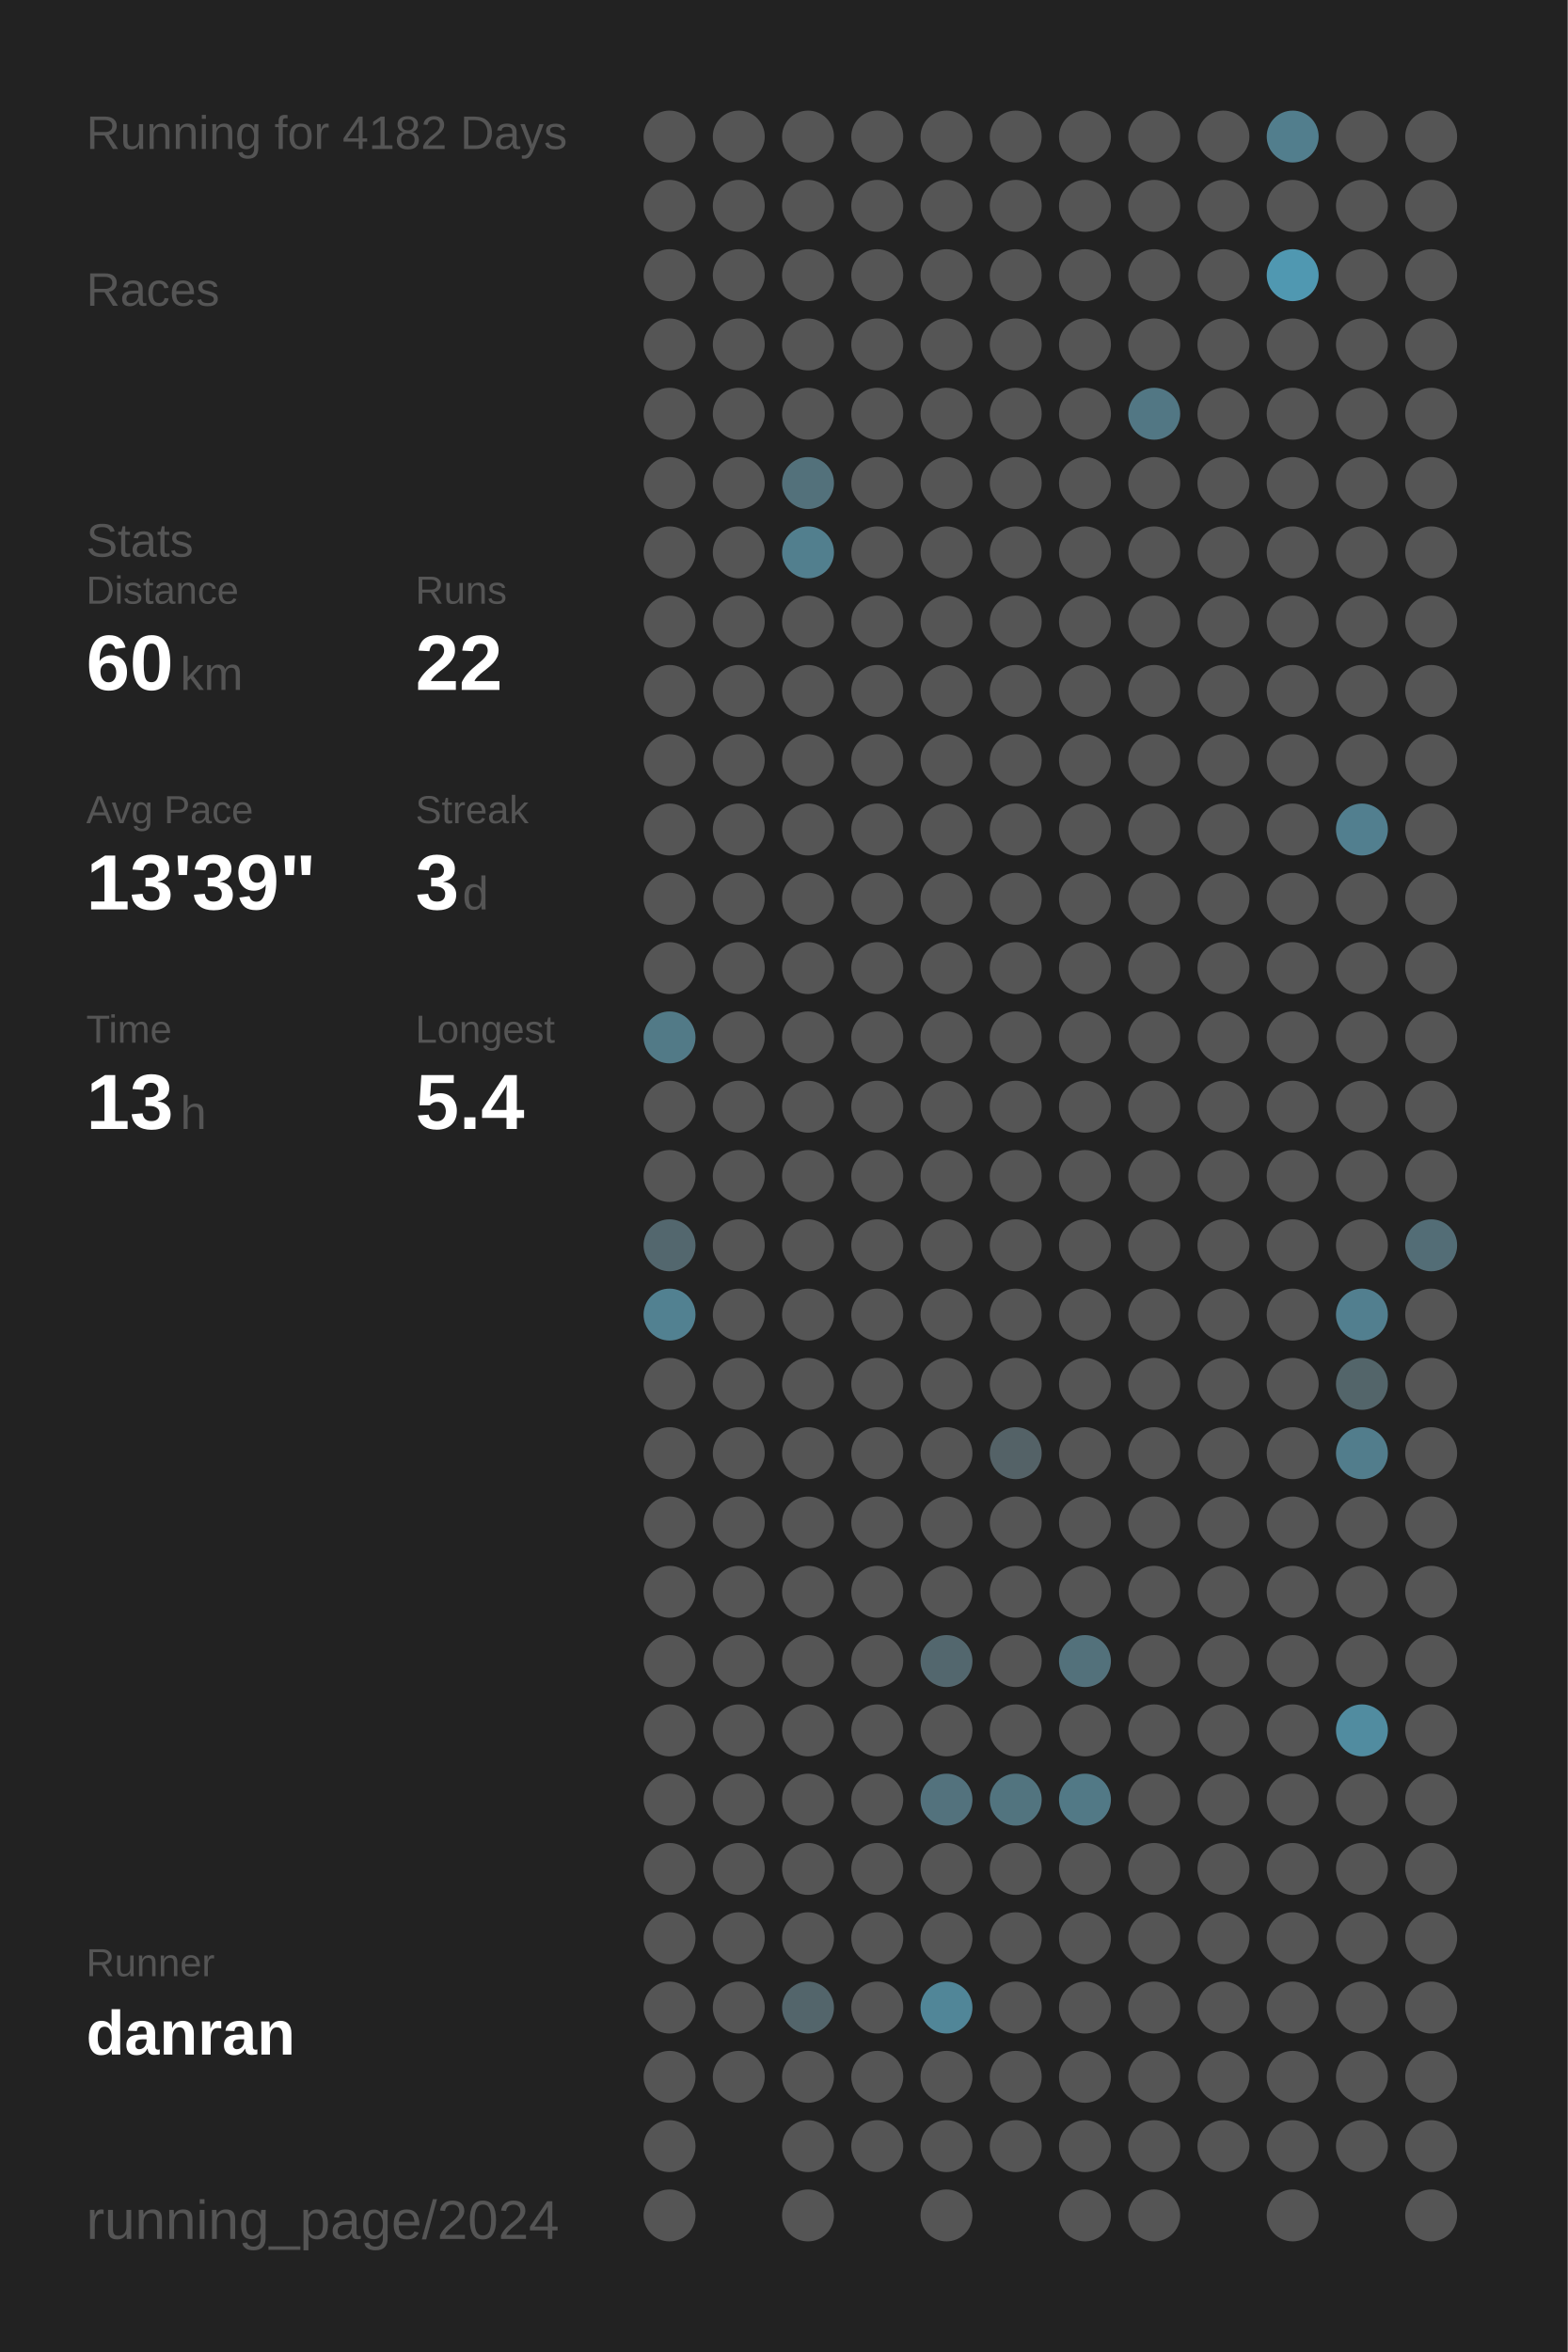
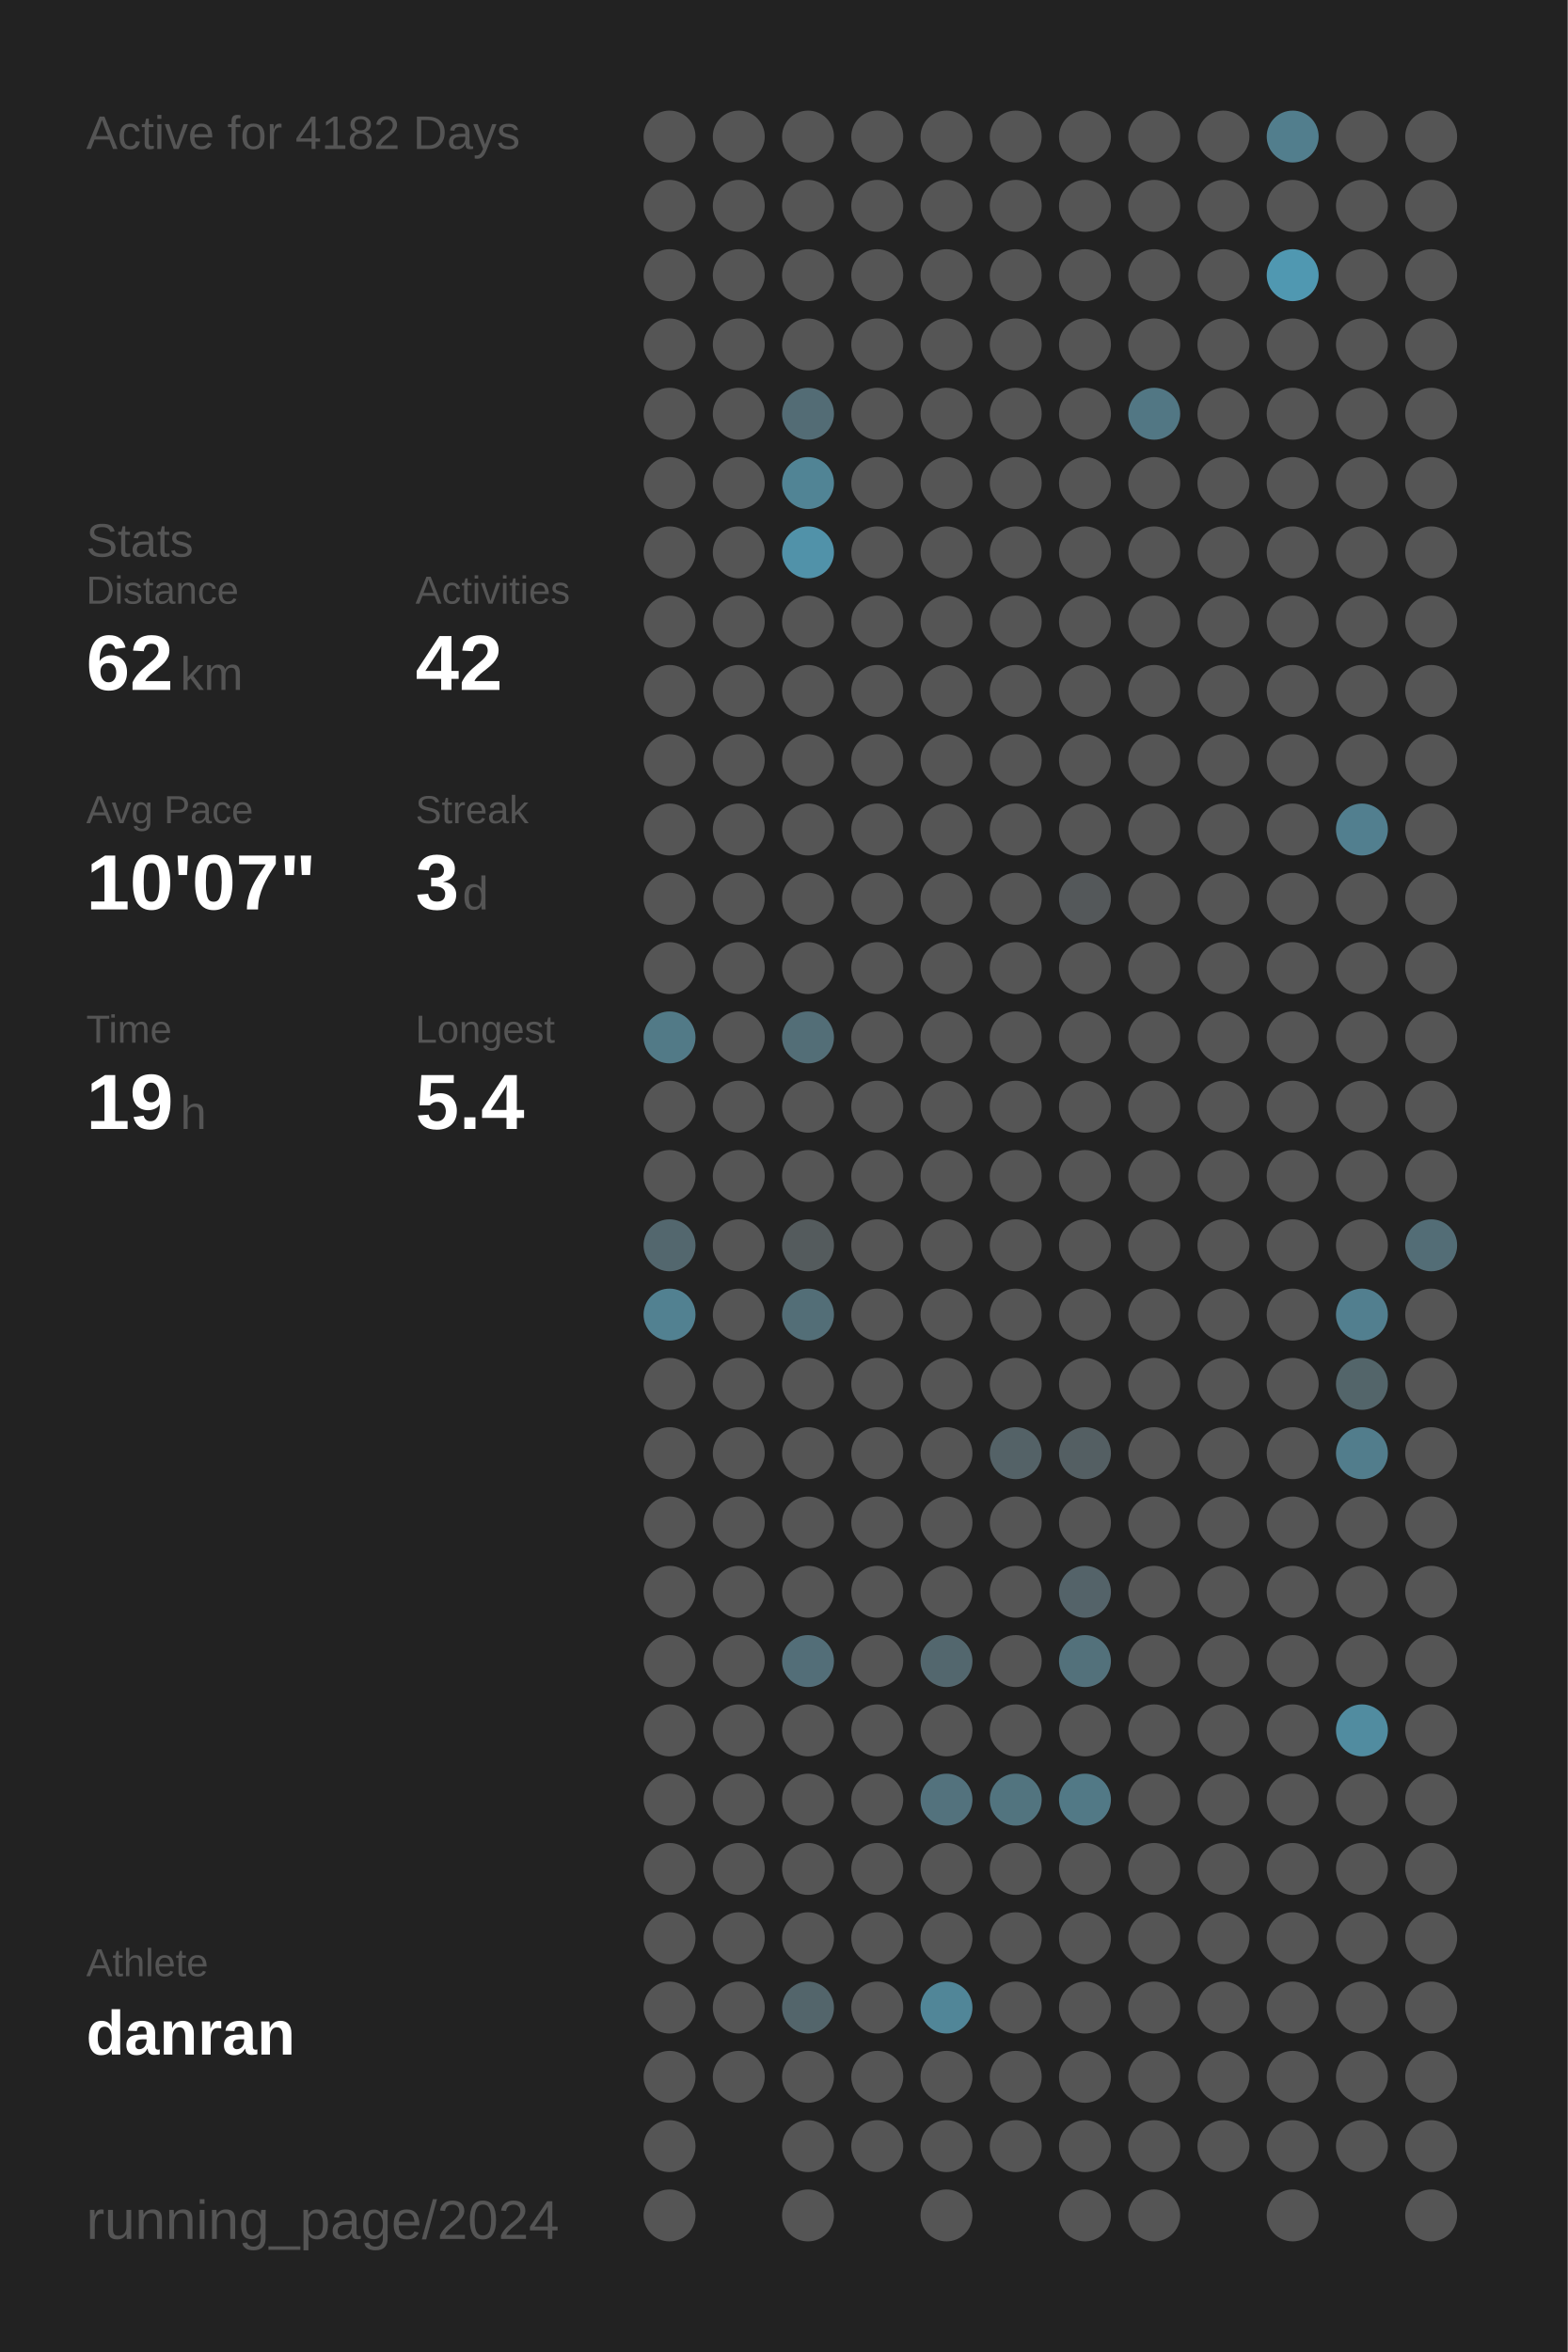
<svg xmlns="http://www.w3.org/2000/svg" baseProfile="full" height="300mm" version="1.1" viewBox="0,0,200,300" width="200mm">
  <defs />
  <rect fill="#222222" height="300" width="200" x="0" y="0" />
-   <text fill="#555555" style="font-size:6px; font-family:Arial;" x="11" y="19">Running for 4182 Days</text>
-   <text fill="#555555" style="font-size:6px; font-family:Arial;" x="11" y="39">Races</text>
+   <text fill="#555555" style="font-size:6px; font-family:Arial;" x="11" y="19">Active for 4182 Days</text>
  <text fill="#555555" style="font-size:6px; font-family:Arial;" x="11" y="71">Stats</text>
  <text fill="#555555" style="font-size:5px; font-family:Arial;" x="11" y="77">Distance</text>
-   <text fill="#FFFFFF" style="font-size:10px; font-family:Arial; font-weight:bold;" x="11" y="88">60</text>
+   <text fill="#FFFFFF" style="font-size:10px; font-family:Arial; font-weight:bold;" x="11" y="88">62</text>
  <text fill="#555555" style="font-size:6px; font-family:Arial;" x="23" y="88">km</text>
-   <text fill="#555555" style="font-size:5px; font-family:Arial;" x="53" y="77">Runs</text>
-   <text fill="#FFFFFF" style="font-size:10px; font-family:Arial; font-weight:bold;" x="53" y="88">22</text>
+   <text fill="#555555" style="font-size:5px; font-family:Arial;" x="53" y="77">Activities</text>
+   <text fill="#FFFFFF" style="font-size:10px; font-family:Arial; font-weight:bold;" x="53" y="88">42</text>
  <text fill="#555555" style="font-size:5px; font-family:Arial;" x="11" y="105">Avg Pace</text>
-   <text fill="#FFFFFF" style="font-size:10px; font-family:Arial; font-weight:bold;" x="11" y="116">13'39"</text>
+   <text fill="#FFFFFF" style="font-size:10px; font-family:Arial; font-weight:bold;" x="11" y="116">10'07"</text>
  <text fill="#555555" style="font-size:5px; font-family:Arial;" x="53" y="105">Streak</text>
  <text fill="#FFFFFF" style="font-size:10px; font-family:Arial; font-weight:bold;" x="53" y="116">3</text>
  <text fill="#555555" style="font-size:6px; font-family:Arial;" x="59" y="116">d</text>
  <text fill="#555555" style="font-size:5px; font-family:Arial;" x="11" y="133">Time</text>
-   <text fill="#FFFFFF" style="font-size:10px; font-family:Arial; font-weight:bold;" x="11" y="144">13</text>
+   <text fill="#FFFFFF" style="font-size:10px; font-family:Arial; font-weight:bold;" x="11" y="144">19</text>
  <text fill="#555555" style="font-size:6px; font-family:Arial;" x="23" y="144">h</text>
  <text fill="#555555" style="font-size:5px; font-family:Arial;" x="53" y="133">Longest</text>
  <text fill="#FFFFFF" style="font-size:10px; font-family:Arial; font-weight:bold;" x="53" y="144">5.4</text>
-   <text fill="#555555" style="font-size:5px; font-family:Arial;" x="11" y="252.065">Runner</text>
+   <text fill="#555555" style="font-size:5px; font-family:Arial;" x="11" y="252.065">Athlete</text>
  <text fill="#FFFFFF" style="font-size:8px; font-family:Arial; font-weight:bold;" x="11" y="262.065">danran</text>
  <text fill="#555555" style="font-size:7px; font-family:Arial;" x="11" y="285.581">running_page/2024</text>
  <circle cx="85.417" cy="17.419" fill="#555555" r="3.312" />
  <circle cx="85.417" cy="26.258" fill="#555555" r="3.312" />
  <circle cx="85.417" cy="35.097" fill="#555555" r="3.312" />
  <circle cx="85.417" cy="43.935" fill="#555555" r="3.312" />
  <circle cx="85.417" cy="52.774" fill="#555555" r="3.312" />
  <circle cx="85.417" cy="61.613" fill="#555555" r="3.312" />
  <circle cx="85.417" cy="70.452" fill="#555555" r="3.312" />
  <circle cx="85.417" cy="79.29" fill="#555555" r="3.312" />
  <circle cx="85.417" cy="88.129" fill="#555555" r="3.312" />
  <circle cx="85.417" cy="96.968" fill="#555555" r="3.312" />
  <circle cx="85.417" cy="105.806" fill="#555555" r="3.312" />
  <circle cx="85.417" cy="114.645" fill="#555555" r="3.312" />
  <circle cx="85.417" cy="123.484" fill="#555555" r="3.312" />
  <circle cx="85.417" cy="132.323" fill="#527a87" r="3.312" />
  <circle cx="85.417" cy="141.161" fill="#555555" r="3.312" />
  <circle cx="85.417" cy="150" fill="#555555" r="3.312" />
  <circle cx="85.417" cy="158.839" fill="#53676e" r="3.312" />
  <circle cx="85.417" cy="167.677" fill="#528191" r="3.312" />
  <circle cx="85.417" cy="176.516" fill="#555555" r="3.312" />
  <circle cx="85.417" cy="185.355" fill="#555555" r="3.312" />
  <circle cx="85.417" cy="194.194" fill="#555555" r="3.312" />
  <circle cx="85.417" cy="203.032" fill="#555555" r="3.312" />
  <circle cx="85.417" cy="211.871" fill="#555555" r="3.312" />
  <circle cx="85.417" cy="220.71" fill="#555555" r="3.312" />
  <circle cx="85.417" cy="229.548" fill="#555555" r="3.312" />
  <circle cx="85.417" cy="238.387" fill="#555555" r="3.312" />
  <circle cx="85.417" cy="247.226" fill="#555555" r="3.312" />
  <circle cx="85.417" cy="256.065" fill="#555555" r="3.312" />
  <circle cx="85.417" cy="264.903" fill="#555555" r="3.312" />
  <circle cx="85.417" cy="273.742" fill="#555555" r="3.312" />
  <circle cx="85.417" cy="282.581" fill="#555555" r="3.312" />
  <circle cx="94.25" cy="17.419" fill="#555555" r="3.312" />
  <circle cx="94.25" cy="26.258" fill="#555555" r="3.312" />
  <circle cx="94.25" cy="35.097" fill="#555555" r="3.312" />
  <circle cx="94.25" cy="43.935" fill="#555555" r="3.312" />
  <circle cx="94.25" cy="52.774" fill="#555555" r="3.312" />
  <circle cx="94.25" cy="61.613" fill="#555555" r="3.312" />
  <circle cx="94.25" cy="70.452" fill="#555555" r="3.312" />
  <circle cx="94.25" cy="79.29" fill="#555555" r="3.312" />
  <circle cx="94.25" cy="88.129" fill="#555555" r="3.312" />
  <circle cx="94.25" cy="96.968" fill="#555555" r="3.312" />
  <circle cx="94.25" cy="105.806" fill="#555555" r="3.312" />
  <circle cx="94.25" cy="114.645" fill="#555555" r="3.312" />
  <circle cx="94.25" cy="123.484" fill="#555555" r="3.312" />
  <circle cx="94.25" cy="132.323" fill="#555555" r="3.312" />
  <circle cx="94.25" cy="141.161" fill="#555555" r="3.312" />
  <circle cx="94.25" cy="150" fill="#555555" r="3.312" />
  <circle cx="94.25" cy="158.839" fill="#555555" r="3.312" />
  <circle cx="94.25" cy="167.677" fill="#555555" r="3.312" />
  <circle cx="94.25" cy="176.516" fill="#555555" r="3.312" />
  <circle cx="94.25" cy="185.355" fill="#555555" r="3.312" />
  <circle cx="94.25" cy="194.194" fill="#555555" r="3.312" />
  <circle cx="94.25" cy="203.032" fill="#555555" r="3.312" />
  <circle cx="94.25" cy="211.871" fill="#555555" r="3.312" />
  <circle cx="94.25" cy="220.71" fill="#555555" r="3.312" />
  <circle cx="94.25" cy="229.548" fill="#555555" r="3.312" />
  <circle cx="94.25" cy="238.387" fill="#555555" r="3.312" />
  <circle cx="94.25" cy="247.226" fill="#555555" r="3.312" />
  <circle cx="94.25" cy="256.065" fill="#555555" r="3.312" />
  <circle cx="94.25" cy="264.903" fill="#555555" r="3.312" />
  <circle cx="103.083" cy="17.419" fill="#555555" r="3.312" />
  <circle cx="103.083" cy="26.258" fill="#555555" r="3.312" />
  <circle cx="103.083" cy="35.097" fill="#555555" r="3.312" />
  <circle cx="103.083" cy="43.935" fill="#555555" r="3.312" />
-   <circle cx="103.083" cy="52.774" fill="#555555" r="3.312" />
-   <circle cx="103.083" cy="61.613" fill="#53717b" r="3.312" />
-   <circle cx="103.083" cy="70.452" fill="#527f8e" r="3.312" />
+   <circle cx="103.083" cy="52.774" fill="#536c75" r="3.312" />
+   <circle cx="103.083" cy="61.613" fill="#518495" r="3.312" />
+   <circle cx="103.083" cy="70.452" fill="#5192a9" r="3.312" />
  <circle cx="103.083" cy="79.29" fill="#555555" r="3.312" />
  <circle cx="103.083" cy="88.129" fill="#555555" r="3.312" />
  <circle cx="103.083" cy="96.968" fill="#555555" r="3.312" />
  <circle cx="103.083" cy="105.806" fill="#555555" r="3.312" />
  <circle cx="103.083" cy="114.645" fill="#555555" r="3.312" />
  <circle cx="103.083" cy="123.484" fill="#555555" r="3.312" />
-   <circle cx="103.083" cy="132.323" fill="#555555" r="3.312" />
+   <circle cx="103.083" cy="132.323" fill="#536e77" r="3.312" />
  <circle cx="103.083" cy="141.161" fill="#555555" r="3.312" />
  <circle cx="103.083" cy="150" fill="#555555" r="3.312" />
-   <circle cx="103.083" cy="158.839" fill="#555555" r="3.312" />
-   <circle cx="103.083" cy="167.677" fill="#555555" r="3.312" />
+   <circle cx="103.083" cy="158.839" fill="#545b5d" r="3.312" />
+   <circle cx="103.083" cy="167.677" fill="#536e77" r="3.312" />
  <circle cx="103.083" cy="176.516" fill="#555555" r="3.312" />
  <circle cx="103.083" cy="185.355" fill="#555555" r="3.312" />
  <circle cx="103.083" cy="194.194" fill="#555555" r="3.312" />
  <circle cx="103.083" cy="203.032" fill="#555555" r="3.312" />
-   <circle cx="103.083" cy="211.871" fill="#555555" r="3.312" />
+   <circle cx="103.083" cy="211.871" fill="#536e78" r="3.312" />
  <circle cx="103.083" cy="220.71" fill="#555555" r="3.312" />
  <circle cx="103.083" cy="229.548" fill="#555555" r="3.312" />
  <circle cx="103.083" cy="238.387" fill="#555555" r="3.312" />
  <circle cx="103.083" cy="247.226" fill="#555555" r="3.312" />
  <circle cx="103.083" cy="256.065" fill="#53656b" r="3.312" />
  <circle cx="103.083" cy="264.903" fill="#555555" r="3.312" />
  <circle cx="103.083" cy="273.742" fill="#555555" r="3.312" />
  <circle cx="103.083" cy="282.581" fill="#555555" r="3.312" />
  <circle cx="111.917" cy="17.419" fill="#555555" r="3.312" />
  <circle cx="111.917" cy="26.258" fill="#555555" r="3.312" />
  <circle cx="111.917" cy="35.097" fill="#555555" r="3.312" />
  <circle cx="111.917" cy="43.935" fill="#555555" r="3.312" />
  <circle cx="111.917" cy="52.774" fill="#555555" r="3.312" />
  <circle cx="111.917" cy="61.613" fill="#555555" r="3.312" />
  <circle cx="111.917" cy="70.452" fill="#555555" r="3.312" />
  <circle cx="111.917" cy="79.29" fill="#555555" r="3.312" />
  <circle cx="111.917" cy="88.129" fill="#555555" r="3.312" />
  <circle cx="111.917" cy="96.968" fill="#555555" r="3.312" />
  <circle cx="111.917" cy="105.806" fill="#555555" r="3.312" />
  <circle cx="111.917" cy="114.645" fill="#555555" r="3.312" />
  <circle cx="111.917" cy="123.484" fill="#555555" r="3.312" />
  <circle cx="111.917" cy="132.323" fill="#555555" r="3.312" />
  <circle cx="111.917" cy="141.161" fill="#555555" r="3.312" />
  <circle cx="111.917" cy="150" fill="#555555" r="3.312" />
  <circle cx="111.917" cy="158.839" fill="#555555" r="3.312" />
  <circle cx="111.917" cy="167.677" fill="#555555" r="3.312" />
  <circle cx="111.917" cy="176.516" fill="#555555" r="3.312" />
  <circle cx="111.917" cy="185.355" fill="#555555" r="3.312" />
  <circle cx="111.917" cy="194.194" fill="#555555" r="3.312" />
  <circle cx="111.917" cy="203.032" fill="#555555" r="3.312" />
  <circle cx="111.917" cy="211.871" fill="#555555" r="3.312" />
  <circle cx="111.917" cy="220.71" fill="#555555" r="3.312" />
  <circle cx="111.917" cy="229.548" fill="#555555" r="3.312" />
  <circle cx="111.917" cy="238.387" fill="#555555" r="3.312" />
  <circle cx="111.917" cy="247.226" fill="#555555" r="3.312" />
  <circle cx="111.917" cy="256.065" fill="#555555" r="3.312" />
  <circle cx="111.917" cy="264.903" fill="#555555" r="3.312" />
  <circle cx="111.917" cy="273.742" fill="#555555" r="3.312" />
  <circle cx="120.75" cy="17.419" fill="#555555" r="3.312" />
  <circle cx="120.75" cy="26.258" fill="#555555" r="3.312" />
  <circle cx="120.75" cy="35.097" fill="#555555" r="3.312" />
  <circle cx="120.75" cy="43.935" fill="#555555" r="3.312" />
  <circle cx="120.75" cy="52.774" fill="#555555" r="3.312" />
  <circle cx="120.75" cy="61.613" fill="#555555" r="3.312" />
  <circle cx="120.75" cy="70.452" fill="#555555" r="3.312" />
  <circle cx="120.75" cy="79.29" fill="#555555" r="3.312" />
  <circle cx="120.75" cy="88.129" fill="#555555" r="3.312" />
  <circle cx="120.75" cy="96.968" fill="#555555" r="3.312" />
  <circle cx="120.75" cy="105.806" fill="#555555" r="3.312" />
  <circle cx="120.75" cy="114.645" fill="#555555" r="3.312" />
  <circle cx="120.75" cy="123.484" fill="#555555" r="3.312" />
  <circle cx="120.75" cy="132.323" fill="#555555" r="3.312" />
  <circle cx="120.75" cy="141.161" fill="#555555" r="3.312" />
  <circle cx="120.75" cy="150" fill="#555555" r="3.312" />
  <circle cx="120.75" cy="158.839" fill="#555555" r="3.312" />
  <circle cx="120.75" cy="167.677" fill="#555555" r="3.312" />
  <circle cx="120.75" cy="176.516" fill="#555555" r="3.312" />
  <circle cx="120.75" cy="185.355" fill="#555555" r="3.312" />
  <circle cx="120.75" cy="194.194" fill="#555555" r="3.312" />
  <circle cx="120.75" cy="203.032" fill="#555555" r="3.312" />
  <circle cx="120.75" cy="211.871" fill="#53676e" r="3.312" />
  <circle cx="120.75" cy="220.71" fill="#555555" r="3.312" />
  <circle cx="120.75" cy="229.548" fill="#53727d" r="3.312" />
  <circle cx="120.75" cy="238.387" fill="#555555" r="3.312" />
  <circle cx="120.75" cy="247.226" fill="#555555" r="3.312" />
  <circle cx="120.75" cy="256.065" fill="#518698" r="3.312" />
  <circle cx="120.75" cy="264.903" fill="#555555" r="3.312" />
  <circle cx="120.75" cy="273.742" fill="#555555" r="3.312" />
  <circle cx="120.75" cy="282.581" fill="#555555" r="3.312" />
  <circle cx="129.583" cy="17.419" fill="#555555" r="3.312" />
  <circle cx="129.583" cy="26.258" fill="#555555" r="3.312" />
  <circle cx="129.583" cy="35.097" fill="#555555" r="3.312" />
  <circle cx="129.583" cy="43.935" fill="#555555" r="3.312" />
  <circle cx="129.583" cy="52.774" fill="#555555" r="3.312" />
  <circle cx="129.583" cy="61.613" fill="#555555" r="3.312" />
  <circle cx="129.583" cy="70.452" fill="#555555" r="3.312" />
  <circle cx="129.583" cy="79.29" fill="#555555" r="3.312" />
  <circle cx="129.583" cy="88.129" fill="#555555" r="3.312" />
  <circle cx="129.583" cy="96.968" fill="#555555" r="3.312" />
  <circle cx="129.583" cy="105.806" fill="#555555" r="3.312" />
  <circle cx="129.583" cy="114.645" fill="#555555" r="3.312" />
  <circle cx="129.583" cy="123.484" fill="#555555" r="3.312" />
  <circle cx="129.583" cy="132.323" fill="#555555" r="3.312" />
  <circle cx="129.583" cy="141.161" fill="#555555" r="3.312" />
  <circle cx="129.583" cy="150" fill="#555555" r="3.312" />
  <circle cx="129.583" cy="158.839" fill="#555555" r="3.312" />
  <circle cx="129.583" cy="167.677" fill="#555555" r="3.312" />
  <circle cx="129.583" cy="176.516" fill="#555555" r="3.312" />
  <circle cx="129.583" cy="185.355" fill="#546267" r="3.312" />
  <circle cx="129.583" cy="194.194" fill="#555555" r="3.312" />
  <circle cx="129.583" cy="203.032" fill="#555555" r="3.312" />
  <circle cx="129.583" cy="211.871" fill="#555555" r="3.312" />
  <circle cx="129.583" cy="220.71" fill="#555555" r="3.312" />
  <circle cx="129.583" cy="229.548" fill="#52747f" r="3.312" />
  <circle cx="129.583" cy="238.387" fill="#555555" r="3.312" />
  <circle cx="129.583" cy="247.226" fill="#555555" r="3.312" />
  <circle cx="129.583" cy="256.065" fill="#555555" r="3.312" />
  <circle cx="129.583" cy="264.903" fill="#555555" r="3.312" />
  <circle cx="129.583" cy="273.742" fill="#555555" r="3.312" />
  <circle cx="138.417" cy="17.419" fill="#555555" r="3.312" />
  <circle cx="138.417" cy="26.258" fill="#555555" r="3.312" />
  <circle cx="138.417" cy="35.097" fill="#555555" r="3.312" />
  <circle cx="138.417" cy="43.935" fill="#555555" r="3.312" />
  <circle cx="138.417" cy="52.774" fill="#555555" r="3.312" />
  <circle cx="138.417" cy="61.613" fill="#555555" r="3.312" />
  <circle cx="138.417" cy="70.452" fill="#555555" r="3.312" />
  <circle cx="138.417" cy="79.29" fill="#555555" r="3.312" />
  <circle cx="138.417" cy="88.129" fill="#555555" r="3.312" />
  <circle cx="138.417" cy="96.968" fill="#555555" r="3.312" />
  <circle cx="138.417" cy="105.806" fill="#555555" r="3.312" />
-   <circle cx="138.417" cy="114.645" fill="#555555" r="3.312" />
+   <circle cx="138.417" cy="114.645" fill="#54585a" r="3.312" />
  <circle cx="138.417" cy="123.484" fill="#555555" r="3.312" />
  <circle cx="138.417" cy="132.323" fill="#555555" r="3.312" />
  <circle cx="138.417" cy="141.161" fill="#555555" r="3.312" />
  <circle cx="138.417" cy="150" fill="#555555" r="3.312" />
  <circle cx="138.417" cy="158.839" fill="#555555" r="3.312" />
  <circle cx="138.417" cy="167.677" fill="#555555" r="3.312" />
  <circle cx="138.417" cy="176.516" fill="#555555" r="3.312" />
-   <circle cx="138.417" cy="185.355" fill="#555555" r="3.312" />
+   <circle cx="138.417" cy="185.355" fill="#545f63" r="3.312" />
  <circle cx="138.417" cy="194.194" fill="#555555" r="3.312" />
-   <circle cx="138.417" cy="203.032" fill="#555555" r="3.312" />
+   <circle cx="138.417" cy="203.032" fill="#546369" r="3.312" />
  <circle cx="138.417" cy="211.871" fill="#53717b" r="3.312" />
  <circle cx="138.417" cy="220.71" fill="#555555" r="3.312" />
  <circle cx="138.417" cy="229.548" fill="#527986" r="3.312" />
  <circle cx="138.417" cy="238.387" fill="#555555" r="3.312" />
  <circle cx="138.417" cy="247.226" fill="#555555" r="3.312" />
  <circle cx="138.417" cy="256.065" fill="#555555" r="3.312" />
  <circle cx="138.417" cy="264.903" fill="#555555" r="3.312" />
  <circle cx="138.417" cy="273.742" fill="#555555" r="3.312" />
  <circle cx="138.417" cy="282.581" fill="#555555" r="3.312" />
  <circle cx="147.25" cy="17.419" fill="#555555" r="3.312" />
  <circle cx="147.25" cy="26.258" fill="#555555" r="3.312" />
  <circle cx="147.25" cy="35.097" fill="#555555" r="3.312" />
  <circle cx="147.25" cy="43.935" fill="#555555" r="3.312" />
  <circle cx="147.25" cy="52.774" fill="#527784" r="3.312" />
  <circle cx="147.25" cy="61.613" fill="#555555" r="3.312" />
  <circle cx="147.25" cy="70.452" fill="#555555" r="3.312" />
  <circle cx="147.25" cy="79.29" fill="#555555" r="3.312" />
  <circle cx="147.25" cy="88.129" fill="#555555" r="3.312" />
  <circle cx="147.25" cy="96.968" fill="#555555" r="3.312" />
  <circle cx="147.25" cy="105.806" fill="#555555" r="3.312" />
  <circle cx="147.25" cy="114.645" fill="#555555" r="3.312" />
  <circle cx="147.25" cy="123.484" fill="#555555" r="3.312" />
  <circle cx="147.25" cy="132.323" fill="#555555" r="3.312" />
  <circle cx="147.25" cy="141.161" fill="#555555" r="3.312" />
  <circle cx="147.25" cy="150" fill="#555555" r="3.312" />
  <circle cx="147.25" cy="158.839" fill="#555555" r="3.312" />
  <circle cx="147.25" cy="167.677" fill="#555555" r="3.312" />
  <circle cx="147.25" cy="176.516" fill="#555555" r="3.312" />
  <circle cx="147.25" cy="185.355" fill="#555555" r="3.312" />
  <circle cx="147.25" cy="194.194" fill="#555555" r="3.312" />
  <circle cx="147.25" cy="203.032" fill="#555555" r="3.312" />
  <circle cx="147.25" cy="211.871" fill="#555555" r="3.312" />
  <circle cx="147.25" cy="220.71" fill="#555555" r="3.312" />
  <circle cx="147.25" cy="229.548" fill="#555555" r="3.312" />
  <circle cx="147.25" cy="238.387" fill="#555555" r="3.312" />
  <circle cx="147.25" cy="247.226" fill="#555555" r="3.312" />
  <circle cx="147.25" cy="256.065" fill="#555555" r="3.312" />
  <circle cx="147.25" cy="264.903" fill="#555555" r="3.312" />
  <circle cx="147.25" cy="273.742" fill="#555555" r="3.312" />
  <circle cx="147.25" cy="282.581" fill="#555555" r="3.312" />
  <circle cx="156.083" cy="17.419" fill="#555555" r="3.312" />
  <circle cx="156.083" cy="26.258" fill="#555555" r="3.312" />
  <circle cx="156.083" cy="35.097" fill="#555555" r="3.312" />
  <circle cx="156.083" cy="43.935" fill="#555555" r="3.312" />
  <circle cx="156.083" cy="52.774" fill="#555555" r="3.312" />
  <circle cx="156.083" cy="61.613" fill="#555555" r="3.312" />
  <circle cx="156.083" cy="70.452" fill="#555555" r="3.312" />
  <circle cx="156.083" cy="79.29" fill="#555555" r="3.312" />
  <circle cx="156.083" cy="88.129" fill="#555555" r="3.312" />
  <circle cx="156.083" cy="96.968" fill="#555555" r="3.312" />
  <circle cx="156.083" cy="105.806" fill="#555555" r="3.312" />
  <circle cx="156.083" cy="114.645" fill="#555555" r="3.312" />
  <circle cx="156.083" cy="123.484" fill="#555555" r="3.312" />
  <circle cx="156.083" cy="132.323" fill="#555555" r="3.312" />
  <circle cx="156.083" cy="141.161" fill="#555555" r="3.312" />
  <circle cx="156.083" cy="150" fill="#555555" r="3.312" />
  <circle cx="156.083" cy="158.839" fill="#555555" r="3.312" />
  <circle cx="156.083" cy="167.677" fill="#555555" r="3.312" />
  <circle cx="156.083" cy="176.516" fill="#555555" r="3.312" />
  <circle cx="156.083" cy="185.355" fill="#555555" r="3.312" />
  <circle cx="156.083" cy="194.194" fill="#555555" r="3.312" />
  <circle cx="156.083" cy="203.032" fill="#555555" r="3.312" />
  <circle cx="156.083" cy="211.871" fill="#555555" r="3.312" />
  <circle cx="156.083" cy="220.71" fill="#555555" r="3.312" />
  <circle cx="156.083" cy="229.548" fill="#555555" r="3.312" />
  <circle cx="156.083" cy="238.387" fill="#555555" r="3.312" />
  <circle cx="156.083" cy="247.226" fill="#555555" r="3.312" />
  <circle cx="156.083" cy="256.065" fill="#555555" r="3.312" />
  <circle cx="156.083" cy="264.903" fill="#555555" r="3.312" />
  <circle cx="156.083" cy="273.742" fill="#555555" r="3.312" />
  <circle cx="164.917" cy="17.419" fill="#527e8d" r="3.312" />
  <circle cx="164.917" cy="26.258" fill="#555555" r="3.312" />
  <circle cx="164.917" cy="35.097" fill="#5098b1" r="3.312" />
  <circle cx="164.917" cy="43.935" fill="#555555" r="3.312" />
  <circle cx="164.917" cy="52.774" fill="#555555" r="3.312" />
  <circle cx="164.917" cy="61.613" fill="#555555" r="3.312" />
  <circle cx="164.917" cy="70.452" fill="#555555" r="3.312" />
  <circle cx="164.917" cy="79.29" fill="#555555" r="3.312" />
  <circle cx="164.917" cy="88.129" fill="#555555" r="3.312" />
  <circle cx="164.917" cy="96.968" fill="#555555" r="3.312" />
  <circle cx="164.917" cy="105.806" fill="#555555" r="3.312" />
  <circle cx="164.917" cy="114.645" fill="#555555" r="3.312" />
  <circle cx="164.917" cy="123.484" fill="#555555" r="3.312" />
  <circle cx="164.917" cy="132.323" fill="#555555" r="3.312" />
  <circle cx="164.917" cy="141.161" fill="#555555" r="3.312" />
  <circle cx="164.917" cy="150" fill="#555555" r="3.312" />
  <circle cx="164.917" cy="158.839" fill="#555555" r="3.312" />
  <circle cx="164.917" cy="167.677" fill="#555555" r="3.312" />
  <circle cx="164.917" cy="176.516" fill="#555555" r="3.312" />
  <circle cx="164.917" cy="185.355" fill="#555555" r="3.312" />
  <circle cx="164.917" cy="194.194" fill="#555555" r="3.312" />
  <circle cx="164.917" cy="203.032" fill="#555555" r="3.312" />
  <circle cx="164.917" cy="211.871" fill="#555555" r="3.312" />
  <circle cx="164.917" cy="220.71" fill="#555555" r="3.312" />
  <circle cx="164.917" cy="229.548" fill="#555555" r="3.312" />
  <circle cx="164.917" cy="238.387" fill="#555555" r="3.312" />
  <circle cx="164.917" cy="247.226" fill="#555555" r="3.312" />
  <circle cx="164.917" cy="256.065" fill="#555555" r="3.312" />
  <circle cx="164.917" cy="264.903" fill="#555555" r="3.312" />
  <circle cx="164.917" cy="273.742" fill="#555555" r="3.312" />
  <circle cx="164.917" cy="282.581" fill="#555555" r="3.312" />
  <circle cx="173.75" cy="17.419" fill="#555555" r="3.312" />
  <circle cx="173.75" cy="26.258" fill="#555555" r="3.312" />
  <circle cx="173.75" cy="35.097" fill="#555555" r="3.312" />
  <circle cx="173.75" cy="43.935" fill="#555555" r="3.312" />
  <circle cx="173.75" cy="52.774" fill="#555555" r="3.312" />
  <circle cx="173.75" cy="61.613" fill="#555555" r="3.312" />
  <circle cx="173.75" cy="70.452" fill="#555555" r="3.312" />
  <circle cx="173.75" cy="79.29" fill="#555555" r="3.312" />
  <circle cx="173.75" cy="88.129" fill="#555555" r="3.312" />
  <circle cx="173.75" cy="96.968" fill="#555555" r="3.312" />
  <circle cx="173.75" cy="105.806" fill="#527f8f" r="3.312" />
  <circle cx="173.75" cy="114.645" fill="#555555" r="3.312" />
  <circle cx="173.75" cy="123.484" fill="#555555" r="3.312" />
  <circle cx="173.75" cy="132.323" fill="#555555" r="3.312" />
  <circle cx="173.75" cy="141.161" fill="#555555" r="3.312" />
  <circle cx="173.75" cy="150" fill="#555555" r="3.312" />
  <circle cx="173.75" cy="158.839" fill="#555555" r="3.312" />
  <circle cx="173.75" cy="167.677" fill="#527f8f" r="3.312" />
  <circle cx="173.75" cy="176.516" fill="#53656a" r="3.312" />
  <circle cx="173.75" cy="185.355" fill="#527d8c" r="3.312" />
  <circle cx="173.75" cy="194.194" fill="#555555" r="3.312" />
  <circle cx="173.75" cy="203.032" fill="#555555" r="3.312" />
  <circle cx="173.75" cy="211.871" fill="#555555" r="3.312" />
  <circle cx="173.75" cy="220.71" fill="#518ca0" r="3.312" />
  <circle cx="173.75" cy="229.548" fill="#555555" r="3.312" />
  <circle cx="173.75" cy="238.387" fill="#555555" r="3.312" />
  <circle cx="173.75" cy="247.226" fill="#555555" r="3.312" />
  <circle cx="173.75" cy="256.065" fill="#555555" r="3.312" />
  <circle cx="173.75" cy="264.903" fill="#555555" r="3.312" />
  <circle cx="173.75" cy="273.742" fill="#555555" r="3.312" />
  <circle cx="182.583" cy="17.419" fill="#555555" r="3.312" />
  <circle cx="182.583" cy="26.258" fill="#555555" r="3.312" />
  <circle cx="182.583" cy="35.097" fill="#555555" r="3.312" />
  <circle cx="182.583" cy="43.935" fill="#555555" r="3.312" />
  <circle cx="182.583" cy="52.774" fill="#555555" r="3.312" />
  <circle cx="182.583" cy="61.613" fill="#555555" r="3.312" />
  <circle cx="182.583" cy="70.452" fill="#555555" r="3.312" />
  <circle cx="182.583" cy="79.29" fill="#555555" r="3.312" />
  <circle cx="182.583" cy="88.129" fill="#555555" r="3.312" />
  <circle cx="182.583" cy="96.968" fill="#555555" r="3.312" />
  <circle cx="182.583" cy="105.806" fill="#555555" r="3.312" />
  <circle cx="182.583" cy="114.645" fill="#555555" r="3.312" />
  <circle cx="182.583" cy="123.484" fill="#555555" r="3.312" />
  <circle cx="182.583" cy="132.323" fill="#555555" r="3.312" />
  <circle cx="182.583" cy="141.161" fill="#555555" r="3.312" />
  <circle cx="182.583" cy="150" fill="#555555" r="3.312" />
  <circle cx="182.583" cy="158.839" fill="#536d76" r="3.312" />
  <circle cx="182.583" cy="167.677" fill="#555555" r="3.312" />
  <circle cx="182.583" cy="176.516" fill="#555555" r="3.312" />
  <circle cx="182.583" cy="185.355" fill="#555555" r="3.312" />
  <circle cx="182.583" cy="194.194" fill="#555555" r="3.312" />
  <circle cx="182.583" cy="203.032" fill="#555555" r="3.312" />
  <circle cx="182.583" cy="211.871" fill="#555555" r="3.312" />
  <circle cx="182.583" cy="220.71" fill="#555555" r="3.312" />
  <circle cx="182.583" cy="229.548" fill="#555555" r="3.312" />
  <circle cx="182.583" cy="238.387" fill="#555555" r="3.312" />
  <circle cx="182.583" cy="247.226" fill="#555555" r="3.312" />
  <circle cx="182.583" cy="256.065" fill="#555555" r="3.312" />
  <circle cx="182.583" cy="264.903" fill="#555555" r="3.312" />
  <circle cx="182.583" cy="273.742" fill="#555555" r="3.312" />
  <circle cx="182.583" cy="282.581" fill="#555555" r="3.312" />
</svg>
